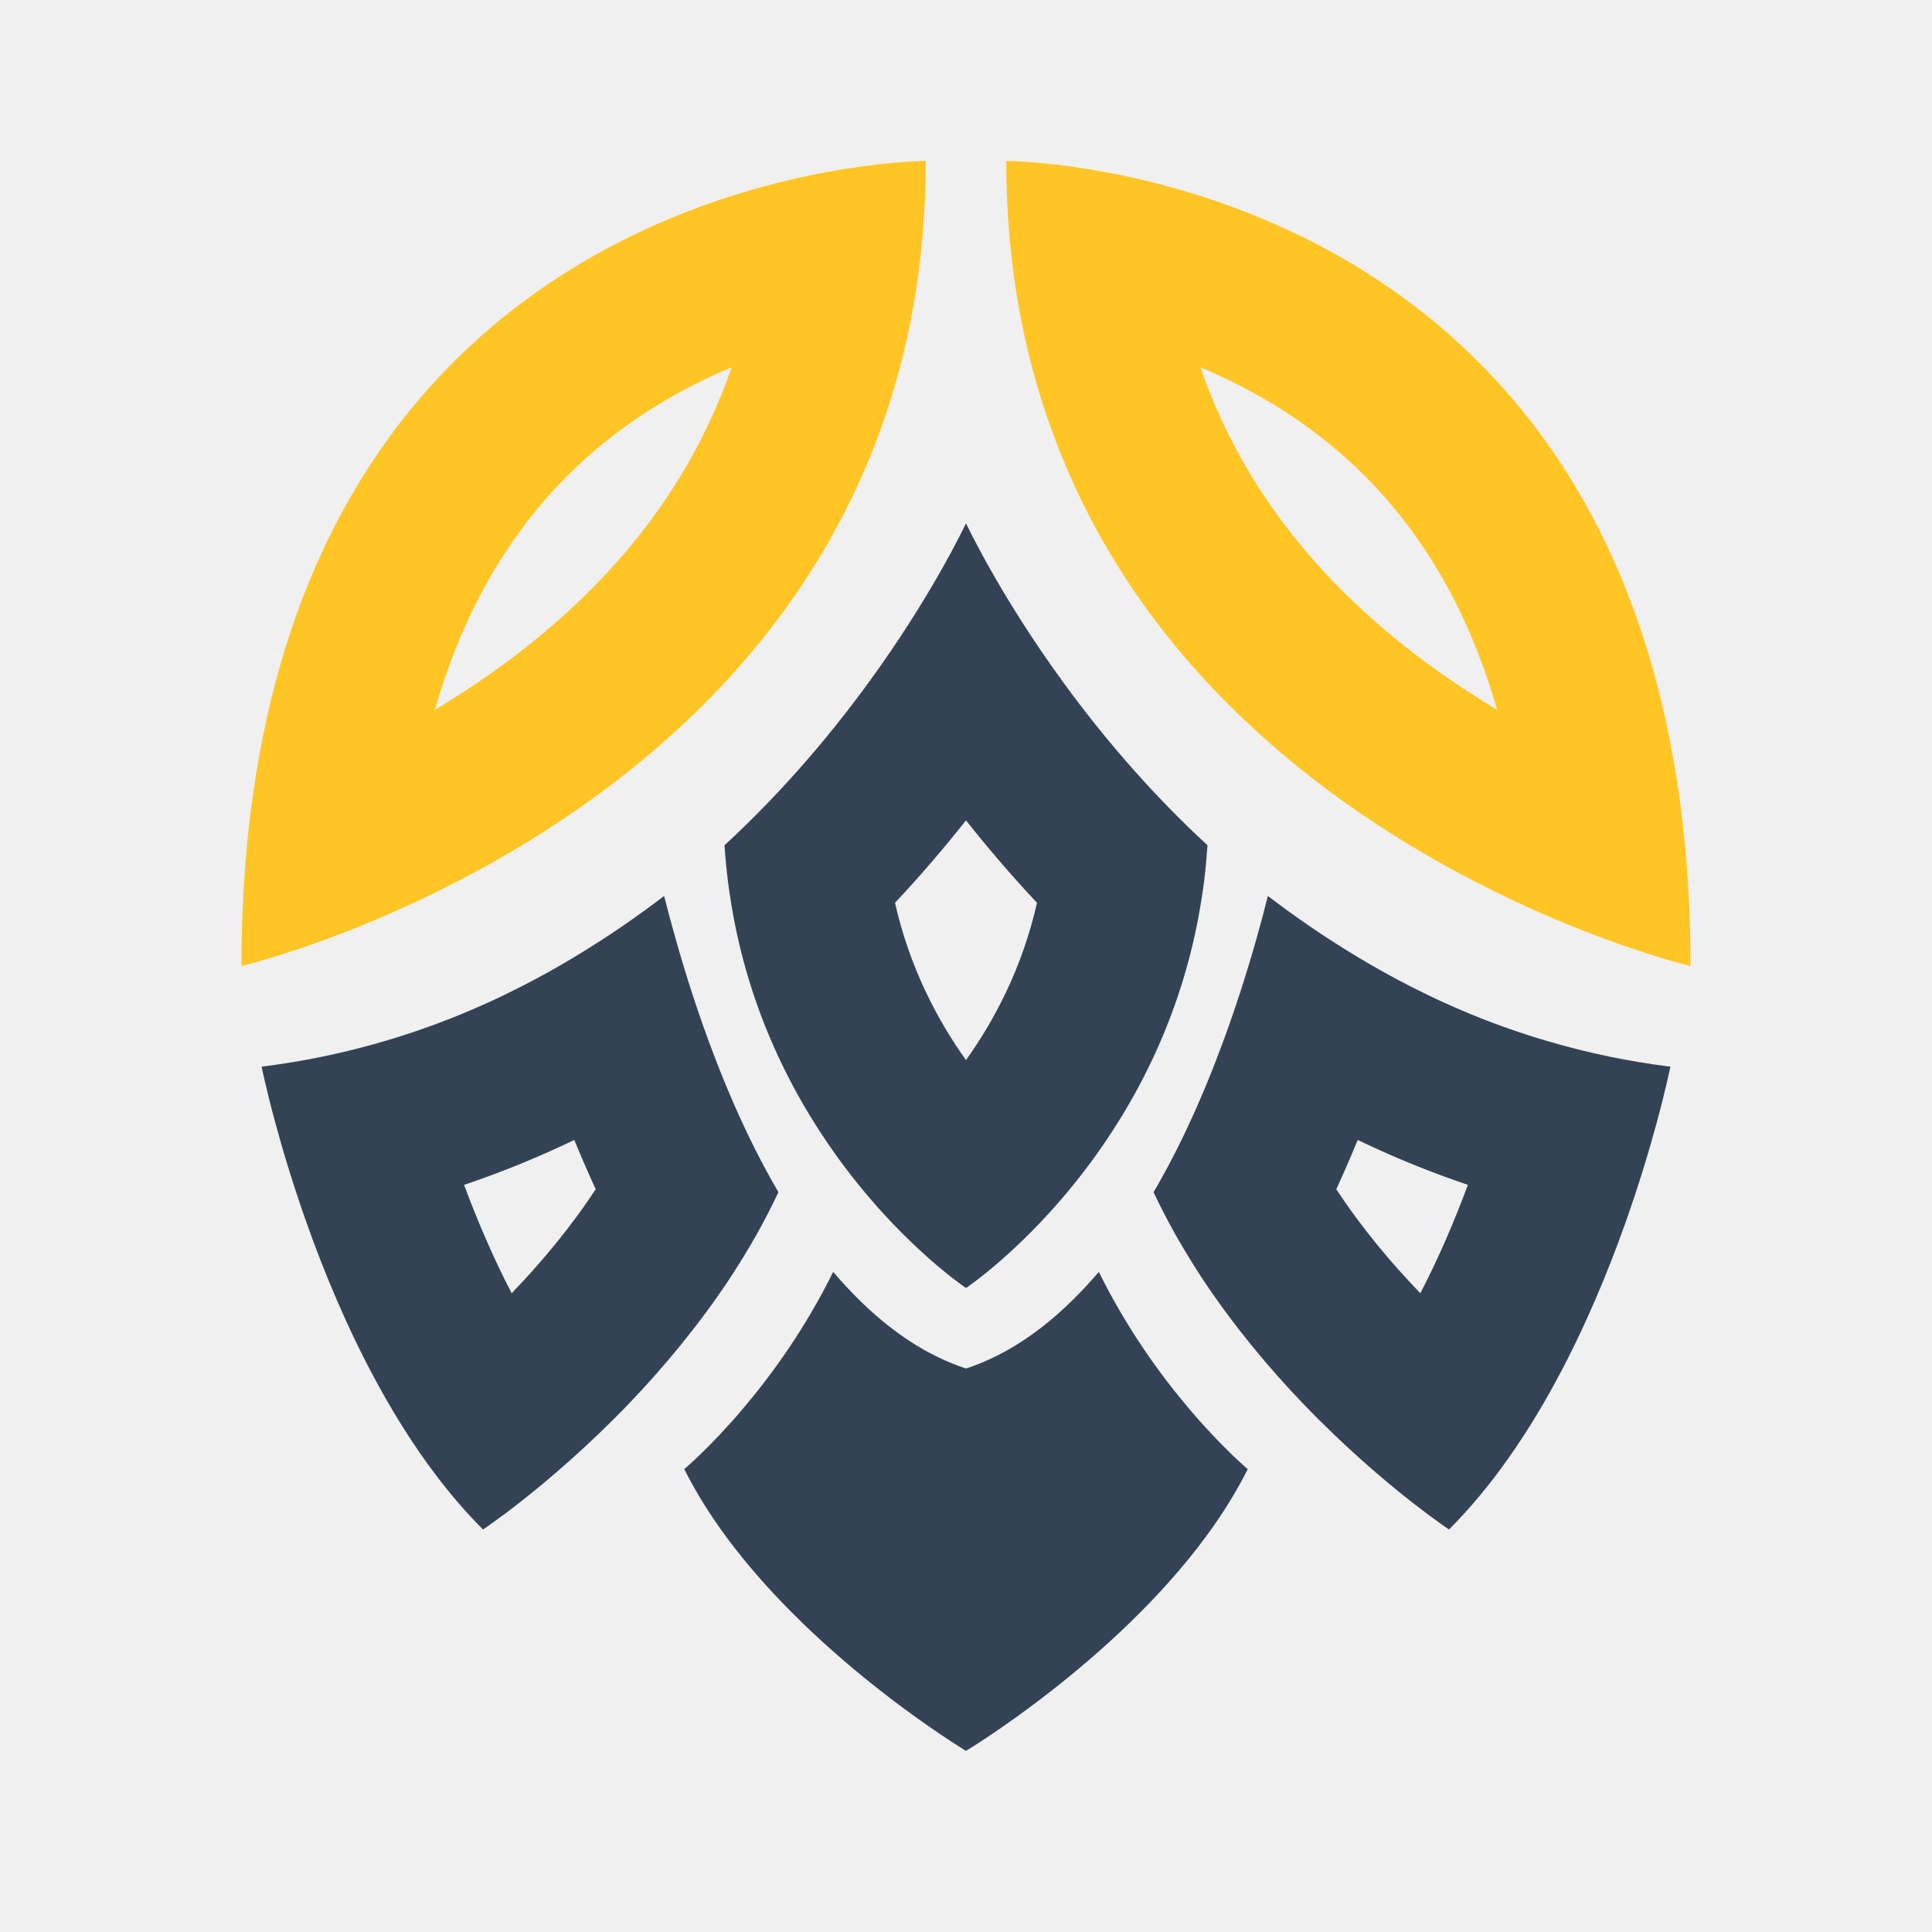
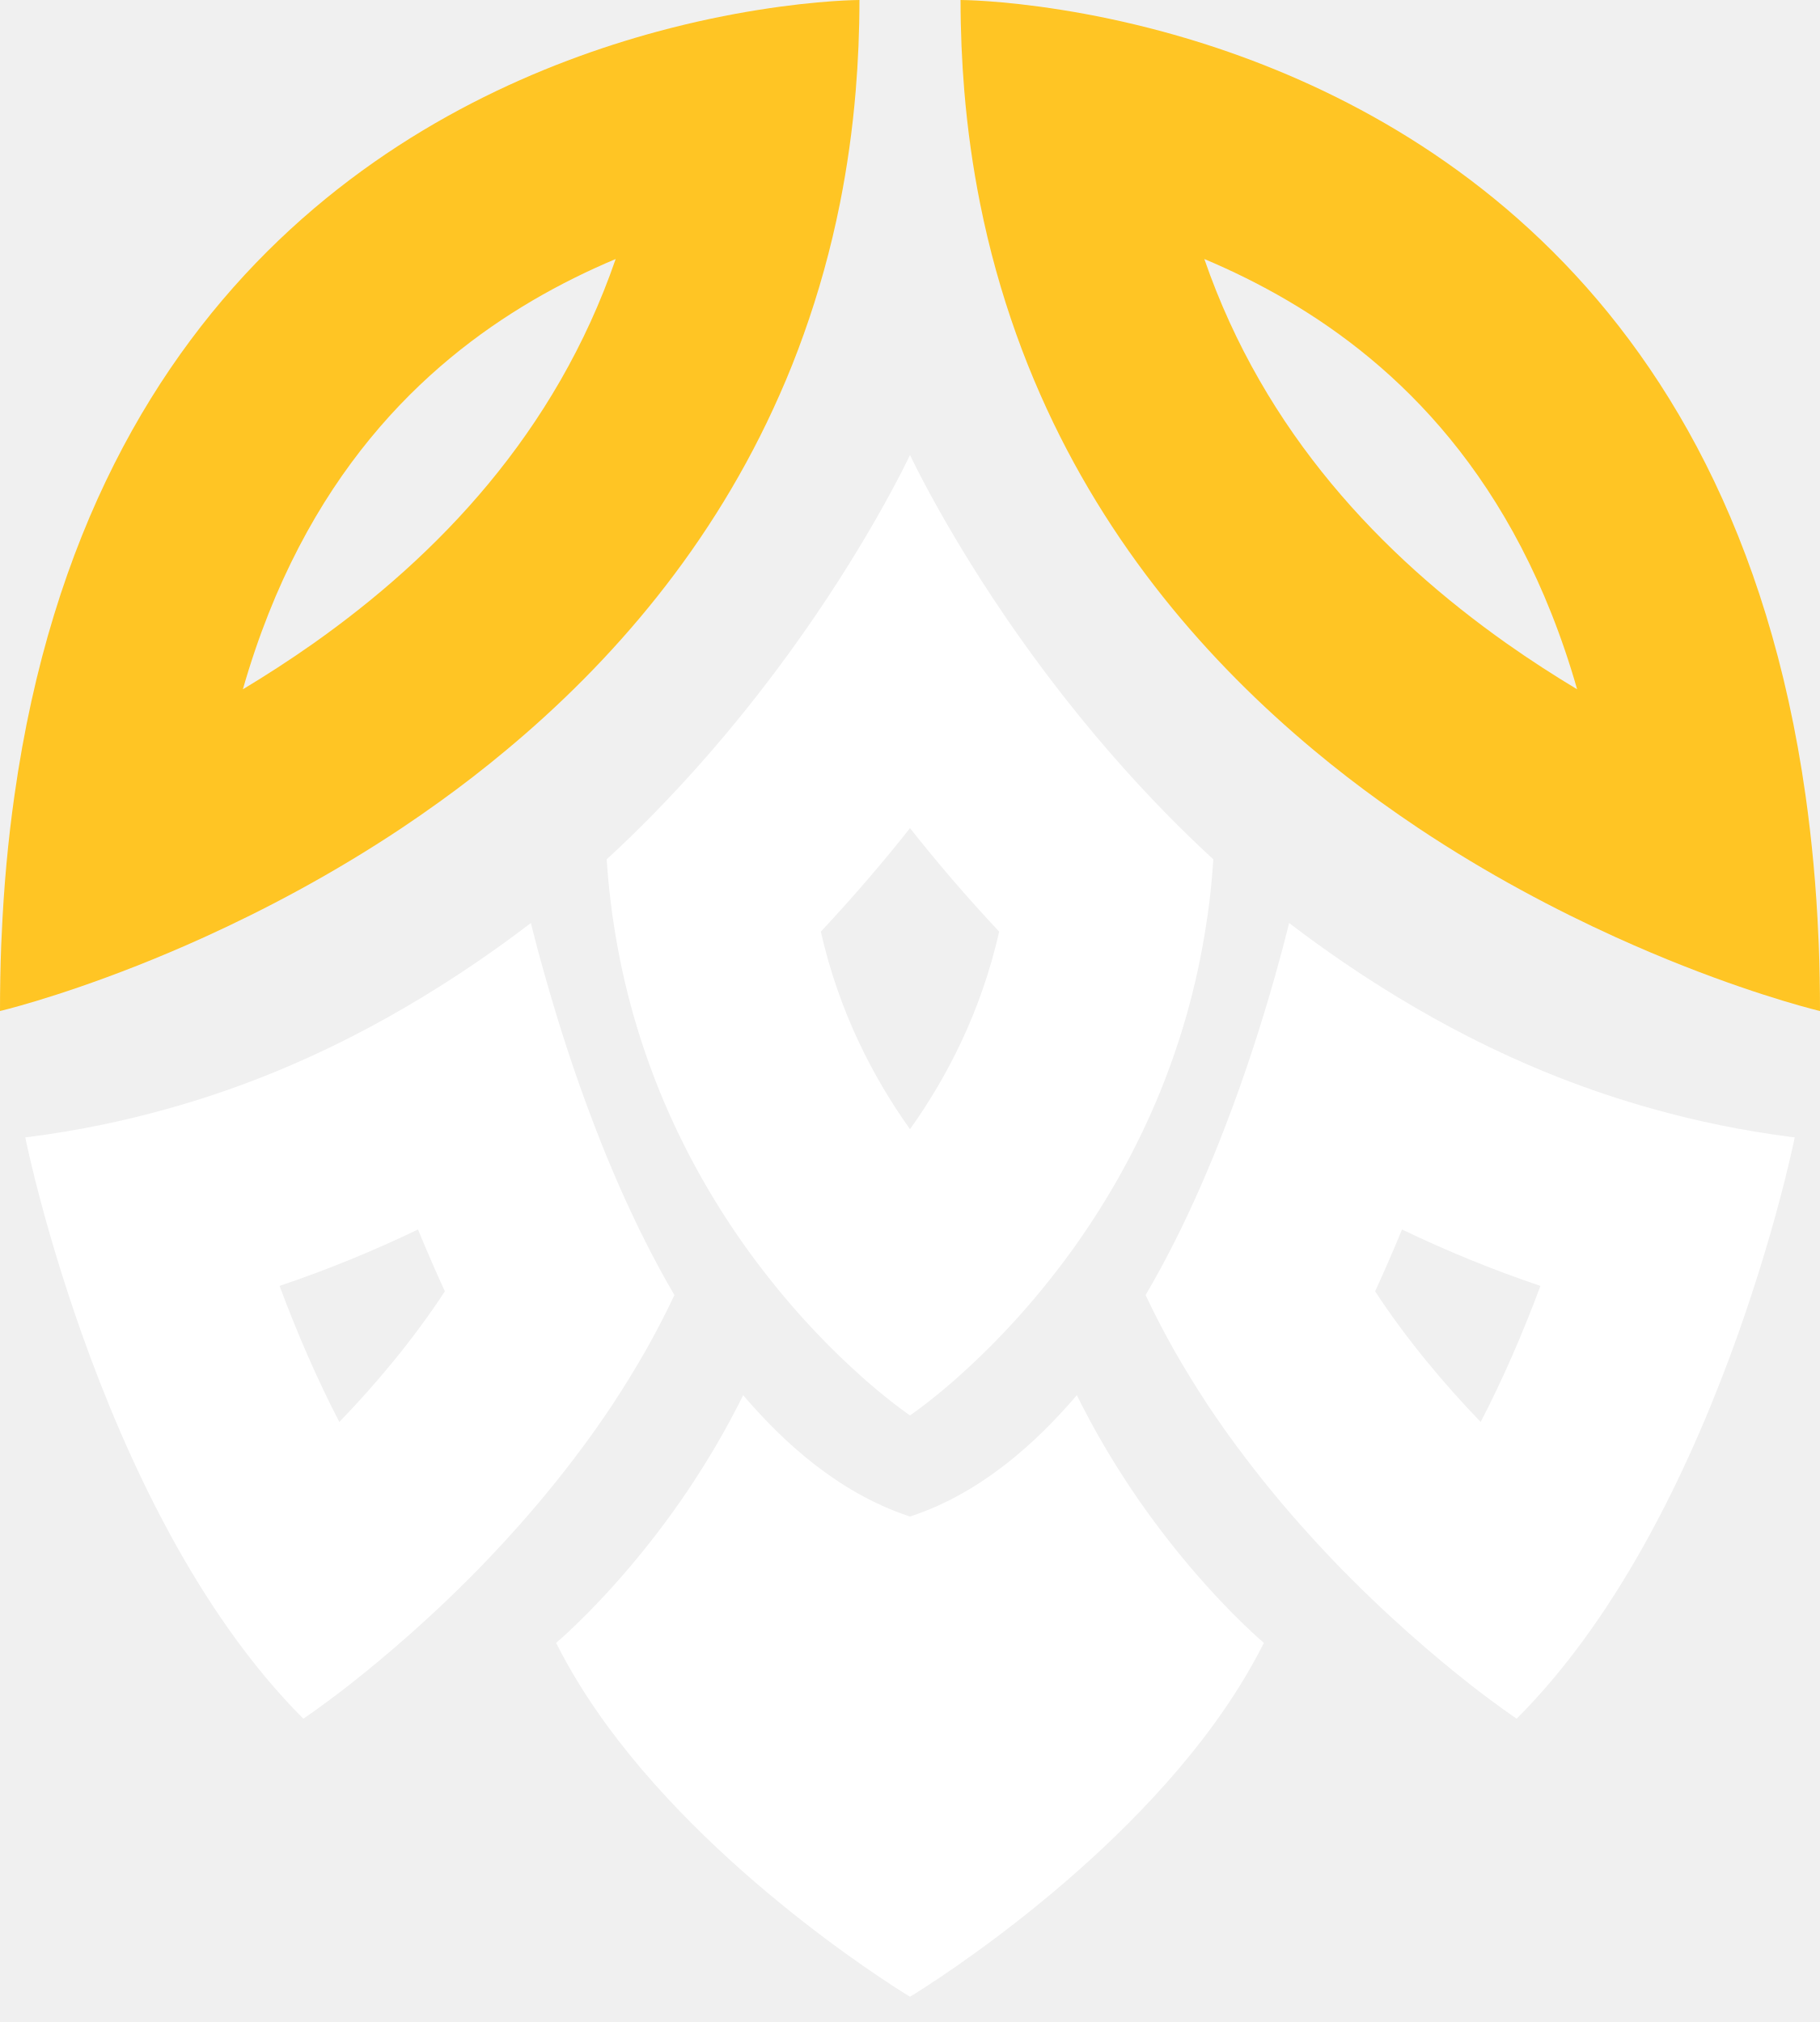
- <svg xmlns="http://www.w3.org/2000/svg" width="24" height="24" viewBox="0 0 24 24" fill="none">
-   <path fill-rule="evenodd" clip-rule="evenodd" d="M8.882 13.141C8.959 13.343 9.043 13.546 9.132 13.749C9.292 14.11 9.47 14.469 9.67 14.81C9.586 14.988 9.496 15.162 9.401 15.332C9.29 15.528 9.173 15.718 9.052 15.902C8.665 16.483 8.232 16.998 7.817 17.432C7.299 17.972 6.807 18.388 6.467 18.656C6.18 18.88 6 19 6 19C4.948 17.948 4.242 16.412 3.809 15.192C3.64 14.715 3.512 14.287 3.422 13.955C3.304 13.521 3.25 13.25 3.25 13.25L3.293 13.245C3.765 13.184 4.215 13.091 4.647 12.97C5.3 12.789 5.91 12.544 6.481 12.252C6.716 12.132 6.945 12.004 7.167 11.869C7.545 11.641 7.905 11.393 8.25 11.13C8.29 11.29 8.336 11.463 8.388 11.645C8.516 12.101 8.679 12.615 8.882 13.141ZM7.134 14.161C6.699 14.37 6.243 14.558 5.765 14.719C5.935 15.176 6.133 15.636 6.356 16.065C6.721 15.687 7.086 15.251 7.4 14.773C7.306 14.568 7.217 14.364 7.134 14.161Z" fill="#334355" />
-   <path fill-rule="evenodd" clip-rule="evenodd" d="M20.707 13.245L20.75 13.25C20.75 13.25 20.696 13.521 20.578 13.955C20.488 14.287 20.36 14.715 20.191 15.192C19.758 16.412 19.052 17.948 18 19C18 19 17.82 18.88 17.533 18.656C17.192 18.388 16.701 17.972 16.183 17.432C15.768 16.998 15.335 16.483 14.948 15.902C14.827 15.718 14.71 15.528 14.599 15.332C14.504 15.162 14.414 14.988 14.33 14.81C14.53 14.469 14.709 14.11 14.868 13.749C14.957 13.546 15.041 13.343 15.118 13.141C15.321 12.615 15.484 12.101 15.613 11.645C15.664 11.463 15.71 11.29 15.75 11.13C16.095 11.393 16.455 11.641 16.833 11.869C17.055 12.004 17.284 12.132 17.519 12.252C18.09 12.544 18.7 12.789 19.353 12.97C19.785 13.091 20.235 13.184 20.707 13.245ZM18.235 14.719C17.757 14.558 17.301 14.37 16.866 14.161C16.783 14.364 16.694 14.568 16.6 14.773C16.914 15.251 17.279 15.687 17.644 16.065C17.867 15.636 18.065 15.176 18.235 14.719Z" fill="#334355" />
-   <path fill-rule="evenodd" clip-rule="evenodd" d="M14.992 19.073C13.837 20.648 12 21.75 12 21.75C12 21.75 10.163 20.648 9.008 19.073C8.816 18.811 8.643 18.535 8.5 18.25C8.5 18.25 8.809 17.992 9.214 17.517C9.397 17.302 9.6 17.043 9.802 16.743C9.99 16.463 10.179 16.147 10.35 15.8C10.567 16.054 10.799 16.284 11.048 16.479C11.188 16.588 11.334 16.687 11.485 16.772C11.644 16.861 11.81 16.936 11.984 16.995L12 17L12.016 16.995C12.19 16.936 12.355 16.862 12.515 16.772C12.666 16.687 12.812 16.588 12.952 16.479C13.201 16.284 13.433 16.054 13.65 15.8C13.821 16.147 14.01 16.463 14.198 16.743C14.4 17.043 14.603 17.302 14.786 17.517C15.191 17.992 15.5 18.25 15.5 18.25C15.357 18.535 15.184 18.811 14.992 19.073ZM12.493 15.604C12.622 15.488 12.77 15.348 12.927 15.182C13.138 14.96 13.367 14.692 13.594 14.379C13.897 13.96 14.195 13.461 14.44 12.881C14.658 12.363 14.834 11.78 14.931 11.134C14.942 11.067 14.951 10.999 14.96 10.93C14.977 10.79 14.99 10.646 15 10.5C14.666 10.193 14.361 9.877 14.083 9.564C13.748 9.187 13.454 8.814 13.2 8.465C12.826 7.951 12.54 7.488 12.341 7.141C12.114 6.745 12 6.5 12 6.5C12 6.5 11.886 6.745 11.659 7.141C11.46 7.488 11.174 7.951 10.8 8.465C10.546 8.814 10.252 9.187 9.917 9.564C9.639 9.877 9.334 10.193 9 10.5C9.01 10.646 9.023 10.79 9.041 10.93C9.049 10.999 9.058 11.067 9.069 11.134C9.166 11.78 9.342 12.363 9.56 12.881C9.805 13.461 10.103 13.96 10.406 14.379C10.633 14.692 10.862 14.96 11.073 15.182C11.23 15.348 11.378 15.488 11.507 15.604C11.524 15.619 11.54 15.633 11.556 15.648C11.824 15.882 12 16 12 16C12 16 12.176 15.882 12.444 15.648C12.46 15.633 12.476 15.619 12.493 15.604ZM12.882 11.215C12.701 12.014 12.361 12.663 12 13.169C11.639 12.663 11.299 12.014 11.118 11.215C11.443 10.869 11.736 10.524 12 10.191C12.264 10.524 12.557 10.869 12.882 11.215Z" fill="#334355" />
-   <path fill-rule="evenodd" clip-rule="evenodd" d="M13.051 5.306C12.905 4.898 12.784 4.467 12.693 4.012C12.622 3.656 12.569 3.285 12.537 2.899C12.513 2.608 12.5 2.309 12.5 2C12.5 2 12.889 2 13.5 2.098C13.79 2.144 14.132 2.213 14.505 2.314C16.736 2.92 20.125 4.69 20.857 9.868C20.919 10.308 20.963 10.773 20.984 11.264L20.988 11.349C20.996 11.561 21 11.778 21 12C21 12 20.968 11.993 20.909 11.977C20.66 11.911 19.923 11.698 18.982 11.271C18.387 11.001 17.711 10.646 17.025 10.188C16.903 10.107 16.781 10.023 16.659 9.935C16.436 9.775 16.213 9.603 15.994 9.42C15.47 8.983 14.961 8.48 14.502 7.903C14.035 7.316 13.619 6.652 13.289 5.903C13.204 5.71 13.124 5.511 13.051 5.306ZM14.911 4.562C15.505 6.284 16.671 7.496 17.903 8.366C18.136 8.53 18.369 8.68 18.598 8.818C17.992 6.702 16.8 5.6 15.736 4.974C15.46 4.812 15.182 4.676 14.911 4.562Z" fill="#FFC524" />
-   <path fill-rule="evenodd" clip-rule="evenodd" d="M7.341 9.935C7.219 10.023 7.097 10.107 6.975 10.188C6.289 10.646 5.613 11.001 5.018 11.271C4.077 11.698 3.34 11.911 3.091 11.977C3.032 11.993 3 12 3 12C3 11.778 3.004 11.561 3.012 11.349L3.016 11.264C3.037 10.773 3.08 10.308 3.143 9.868C3.875 4.69 7.263 2.92 9.495 2.314C9.868 2.213 10.21 2.144 10.5 2.098C11.111 2 11.5 2 11.5 2C11.5 2.309 11.487 2.608 11.463 2.899C11.431 3.285 11.378 3.656 11.307 4.012C11.216 4.467 11.095 4.898 10.949 5.306C10.876 5.511 10.796 5.71 10.711 5.903C10.381 6.652 9.965 7.316 9.498 7.903C9.039 8.48 8.531 8.983 8.006 9.42C7.787 9.603 7.564 9.775 7.341 9.935ZM5.402 8.818C5.631 8.68 5.864 8.53 6.097 8.366C7.329 7.496 8.495 6.284 9.089 4.562C8.818 4.676 8.54 4.812 8.264 4.974C7.2 5.6 6.008 6.702 5.402 8.818Z" fill="#FFC524" />
+ <svg xmlns="http://www.w3.org/2000/svg" width="18" height="20" viewBox="0 0 18 20" fill="none">
+   <path fill-rule="evenodd" clip-rule="evenodd" d="M5.882 11.141C5.959 11.343 6.043 11.546 6.132 11.749C6.292 12.11 6.47 12.469 6.67 12.81C6.586 12.988 6.496 13.162 6.401 13.332C6.29 13.528 6.173 13.718 6.052 13.902C5.665 14.483 5.232 14.998 4.817 15.432C4.299 15.972 3.807 16.388 3.467 16.656C3.18 16.88 3 17 3 17C1.948 15.948 1.242 14.412 0.809 13.192C0.64 12.715 0.512 12.287 0.422 11.955C0.304 11.521 0.25 11.25 0.25 11.25L0.293 11.245C0.765 11.184 1.215 11.091 1.647 10.97C2.3 10.789 2.91 10.544 3.481 10.252C3.716 10.132 3.945 10.004 4.167 9.869C4.545 9.641 4.905 9.393 5.25 9.13C5.29 9.29 5.336 9.463 5.388 9.645C5.516 10.101 5.679 10.615 5.882 11.141ZM4.134 12.161C3.699 12.37 3.243 12.558 2.765 12.719C2.935 13.176 3.133 13.636 3.356 14.065C3.721 13.687 4.086 13.251 4.4 12.773C4.306 12.568 4.217 12.364 4.134 12.161Z" fill="white" />
+   <path fill-rule="evenodd" clip-rule="evenodd" d="M17.707 11.245L17.75 11.25C17.75 11.25 17.696 11.521 17.578 11.955C17.488 12.287 17.36 12.715 17.191 13.192C16.758 14.412 16.052 15.948 15 17C15 17 14.82 16.88 14.533 16.656C14.193 16.388 13.701 15.972 13.183 15.432C12.768 14.998 12.335 14.483 11.948 13.902C11.827 13.718 11.71 13.528 11.599 13.332C11.504 13.162 11.414 12.988 11.33 12.81C11.53 12.469 11.709 12.11 11.868 11.749C11.957 11.546 12.041 11.343 12.118 11.141C12.321 10.615 12.484 10.101 12.613 9.645C12.664 9.463 12.71 9.29 12.75 9.13C13.095 9.393 13.455 9.641 13.833 9.869C14.055 10.004 14.284 10.132 14.519 10.252C15.09 10.544 15.7 10.789 16.353 10.97C16.785 11.091 17.235 11.184 17.707 11.245ZM15.235 12.719C14.757 12.558 14.301 12.37 13.866 12.161C13.783 12.364 13.694 12.568 13.6 12.773C13.914 13.251 14.28 13.687 14.644 14.065C14.867 13.636 15.065 13.176 15.235 12.719Z" fill="white" />
+   <path fill-rule="evenodd" clip-rule="evenodd" d="M11.992 17.073C10.837 18.648 9 19.75 9 19.75C9 19.75 7.163 18.648 6.008 17.073C5.816 16.811 5.643 16.535 5.5 16.25C5.5 16.25 5.809 15.992 6.214 15.517C6.397 15.302 6.6 15.043 6.802 14.743C6.99 14.463 7.179 14.147 7.35 13.8C7.567 14.054 7.798 14.284 8.048 14.479C8.188 14.588 8.334 14.687 8.485 14.772C8.644 14.861 8.81 14.937 8.984 14.995L9 15L9.016 14.995C9.19 14.937 9.355 14.862 9.515 14.772C9.666 14.687 9.812 14.588 9.952 14.479C10.201 14.284 10.433 14.054 10.65 13.8C10.821 14.147 11.01 14.463 11.198 14.743C11.4 15.043 11.603 15.302 11.786 15.517C12.191 15.992 12.5 16.25 12.5 16.25C12.357 16.535 12.184 16.811 11.992 17.073ZM9.493 13.604C9.622 13.488 9.77 13.348 9.927 13.182C10.138 12.96 10.367 12.692 10.594 12.379C10.897 11.96 11.195 11.461 11.44 10.881C11.658 10.363 11.834 9.78 11.931 9.134C11.942 9.067 11.951 8.999 11.96 8.93C11.977 8.79 11.99 8.646 12 8.5C11.666 8.193 11.361 7.877 11.083 7.564C10.748 7.187 10.454 6.814 10.2 6.465C9.826 5.951 9.54 5.488 9.341 5.141C9.114 4.745 9 4.5 9 4.5C9 4.5 8.886 4.745 8.659 5.141C8.46 5.488 8.174 5.951 7.8 6.465C7.546 6.814 7.252 7.187 6.917 7.564C6.639 7.877 6.334 8.193 6 8.5C6.01 8.646 6.023 8.79 6.041 8.93C6.049 8.999 6.058 9.067 6.069 9.134C6.166 9.78 6.342 10.363 6.56 10.881C6.805 11.461 7.103 11.96 7.406 12.379C7.633 12.692 7.862 12.96 8.073 13.182C8.23 13.348 8.378 13.488 8.507 13.604C8.524 13.619 8.54 13.633 8.556 13.648C8.824 13.882 9 14 9 14C9 14 9.176 13.882 9.444 13.648C9.46 13.633 9.476 13.619 9.493 13.604ZM9.882 9.215C9.701 10.014 9.361 10.663 9 11.169C8.639 10.663 8.299 10.014 8.118 9.215C8.442 8.869 8.737 8.524 9 8.191C9.263 8.524 9.557 8.869 9.882 9.215Z" fill="white" />
+   <path fill-rule="evenodd" clip-rule="evenodd" d="M10.051 3.306C9.905 2.898 9.784 2.467 9.693 2.012C9.622 1.656 9.569 1.285 9.537 0.899C9.513 0.608 9.5 0.309 9.5 0C9.5 0 9.889 0 10.5 0.098C10.79 0.144 11.132 0.213 11.505 0.314C13.736 0.92 17.125 2.69 17.857 7.868C17.919 8.308 17.963 8.773 17.984 9.264L17.988 9.349C17.996 9.561 18 9.778 18 10C18 10 17.968 9.993 17.909 9.977C17.66 9.911 16.923 9.698 15.982 9.271C15.387 9.001 14.711 8.646 14.025 8.189C13.903 8.107 13.781 8.023 13.659 7.935C13.436 7.775 13.213 7.603 12.994 7.42C12.47 6.983 11.961 6.48 11.502 5.903C11.035 5.316 10.619 4.652 10.289 3.903C10.204 3.71 10.124 3.511 10.051 3.306ZM11.911 2.562C12.505 4.284 13.671 5.496 14.903 6.366C15.136 6.53 15.368 6.68 15.598 6.818C14.992 4.702 13.8 3.6 12.736 2.974C12.46 2.812 12.182 2.676 11.911 2.562Z" fill="#FFC524" />
+   <path fill-rule="evenodd" clip-rule="evenodd" d="M4.341 7.935C4.219 8.023 4.097 8.107 3.975 8.189C3.289 8.646 2.613 9.001 2.018 9.271C1.077 9.698 0.34 9.911 0.091 9.977C0.032 9.993 0 10 0 10C0 9.778 0.004 9.561 0.012 9.349L0.016 9.264C0.037 8.773 0.08 8.308 0.143 7.868C0.875 2.69 4.263 0.92 6.495 0.314C6.868 0.213 7.21 0.144 7.5 0.098C8.111 0 8.5 0 8.5 0C8.5 0.309 8.487 0.608 8.463 0.899C8.431 1.285 8.378 1.656 8.307 2.012C8.216 2.467 8.095 2.898 7.949 3.306C7.876 3.511 7.797 3.71 7.711 3.903C7.381 4.652 6.965 5.316 6.498 5.903C6.039 6.48 5.531 6.983 5.006 7.42C4.787 7.603 4.564 7.775 4.341 7.935ZM2.402 6.818C2.631 6.68 2.864 6.53 3.097 6.366C4.329 5.496 5.495 4.284 6.089 2.562C5.818 2.676 5.54 2.812 5.264 2.974C4.2 3.6 3.008 4.702 2.402 6.818Z" fill="#FFC524" />
</svg>
